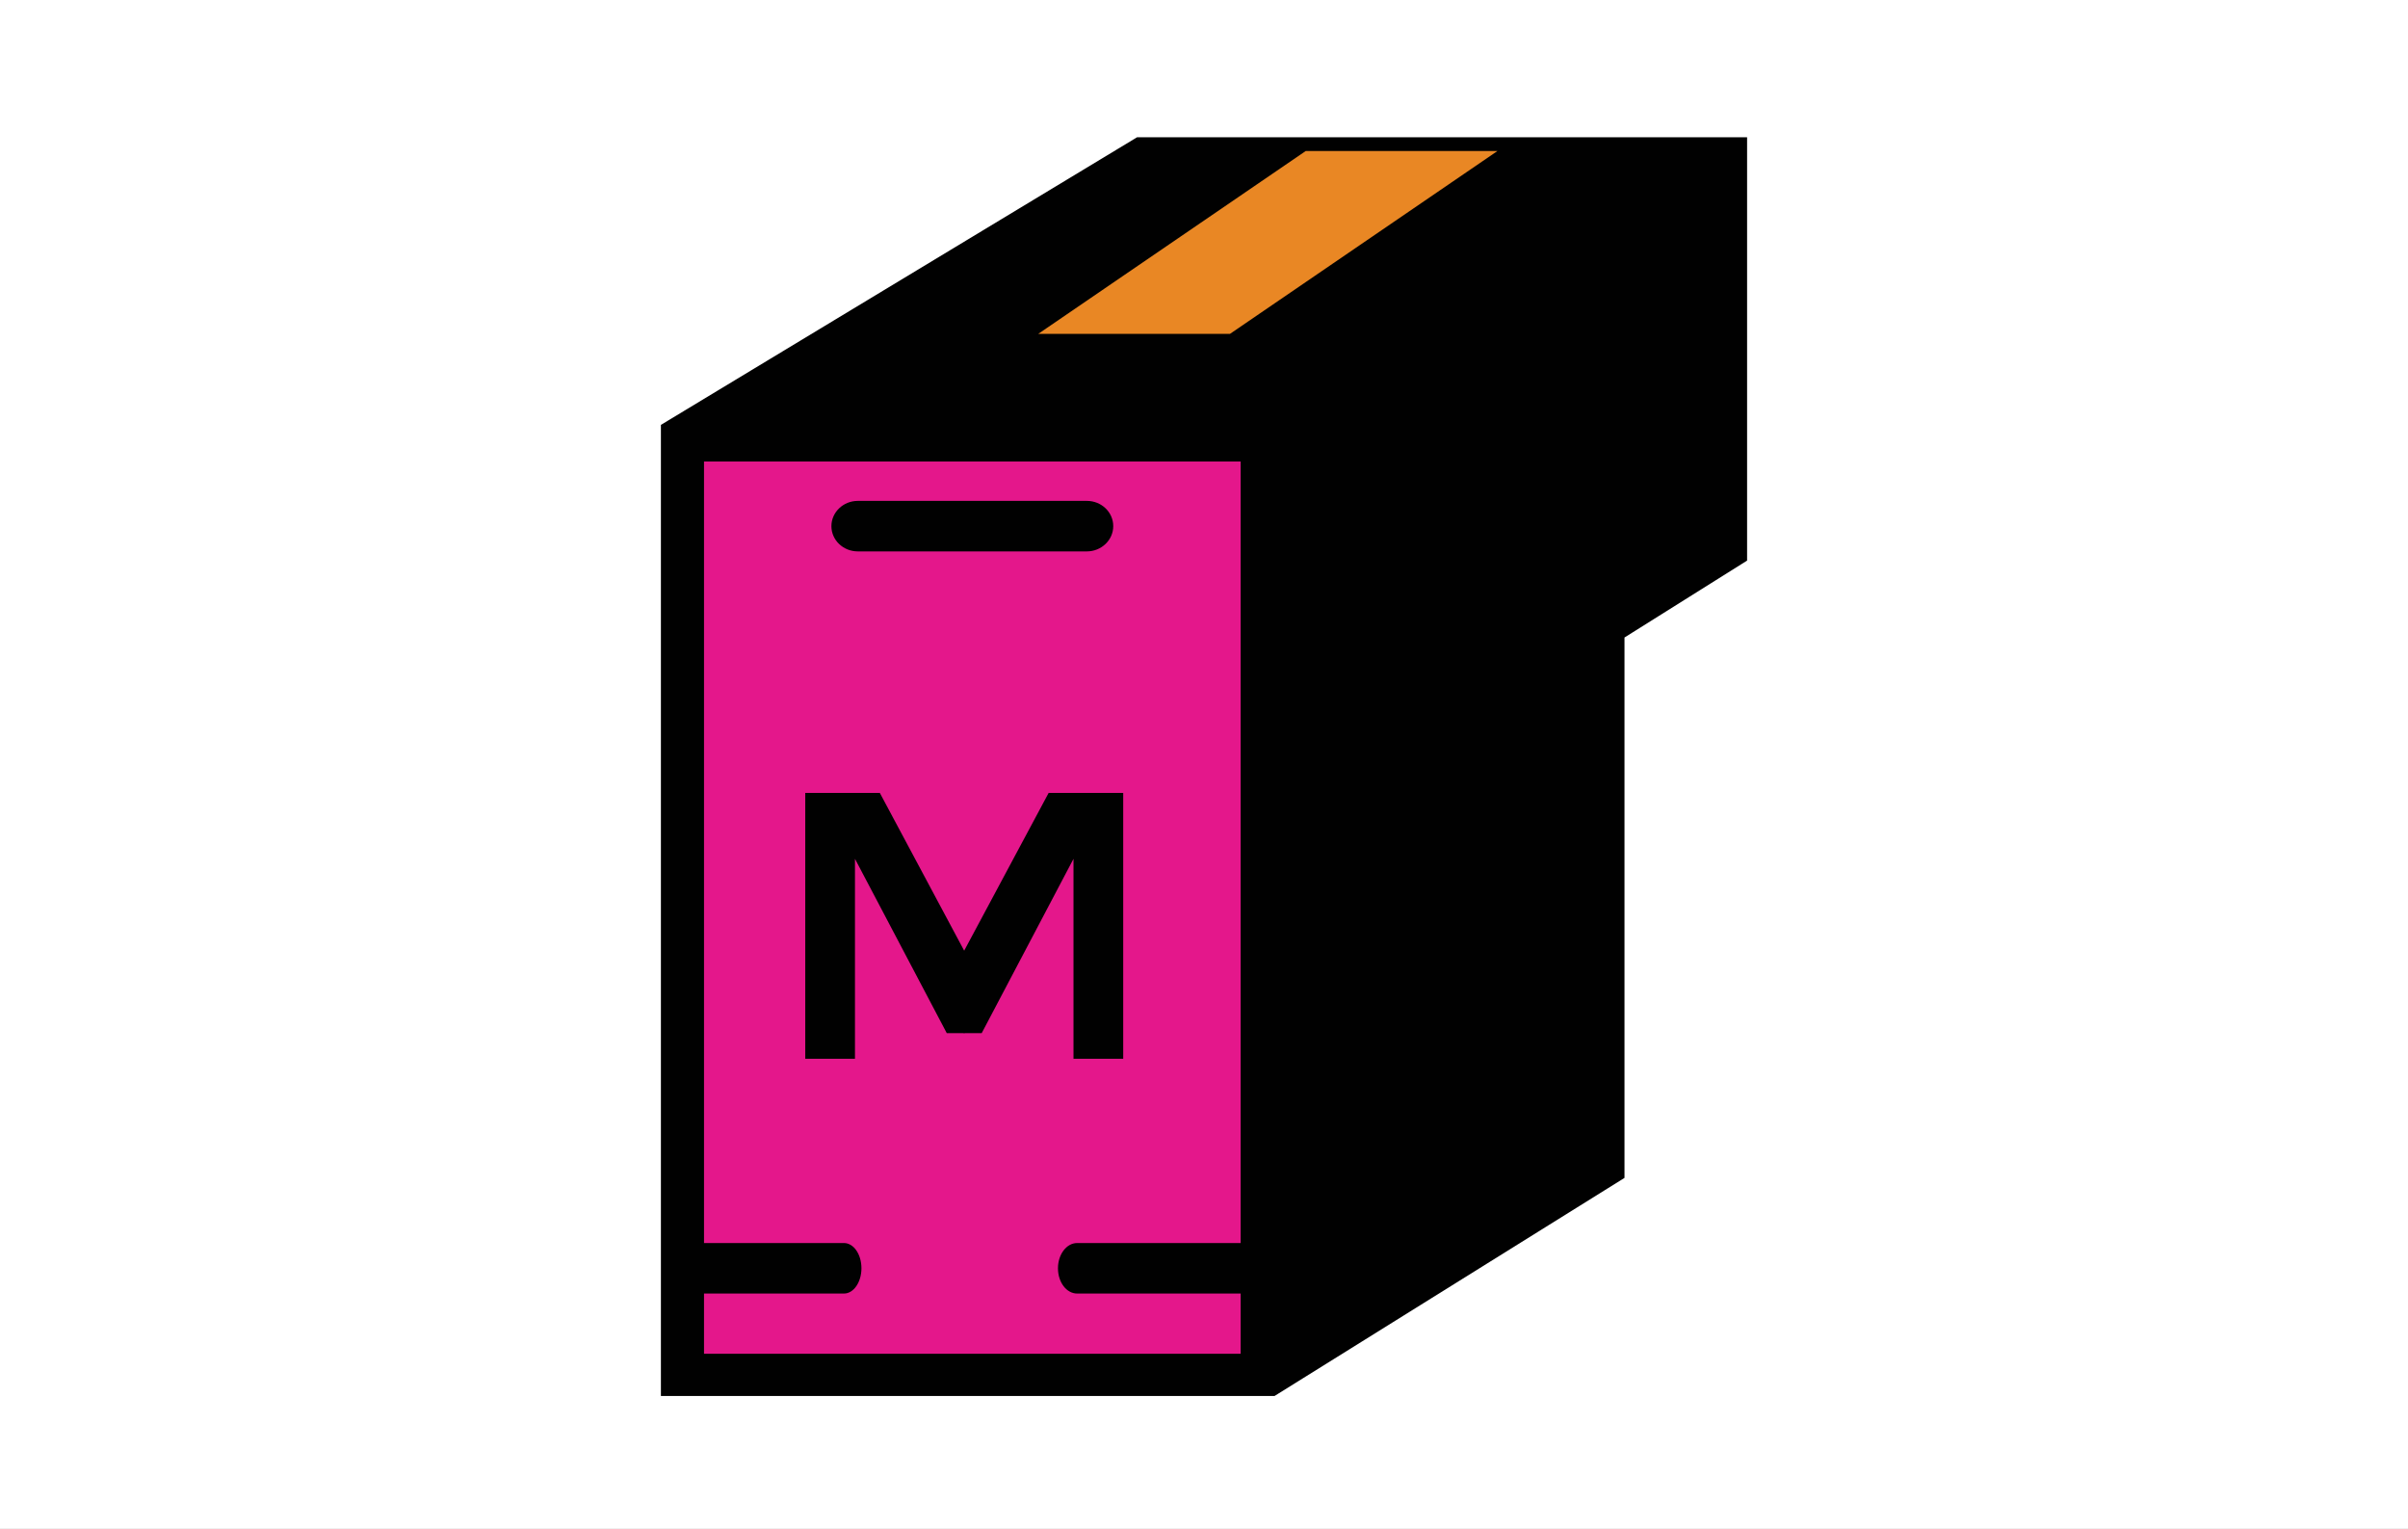
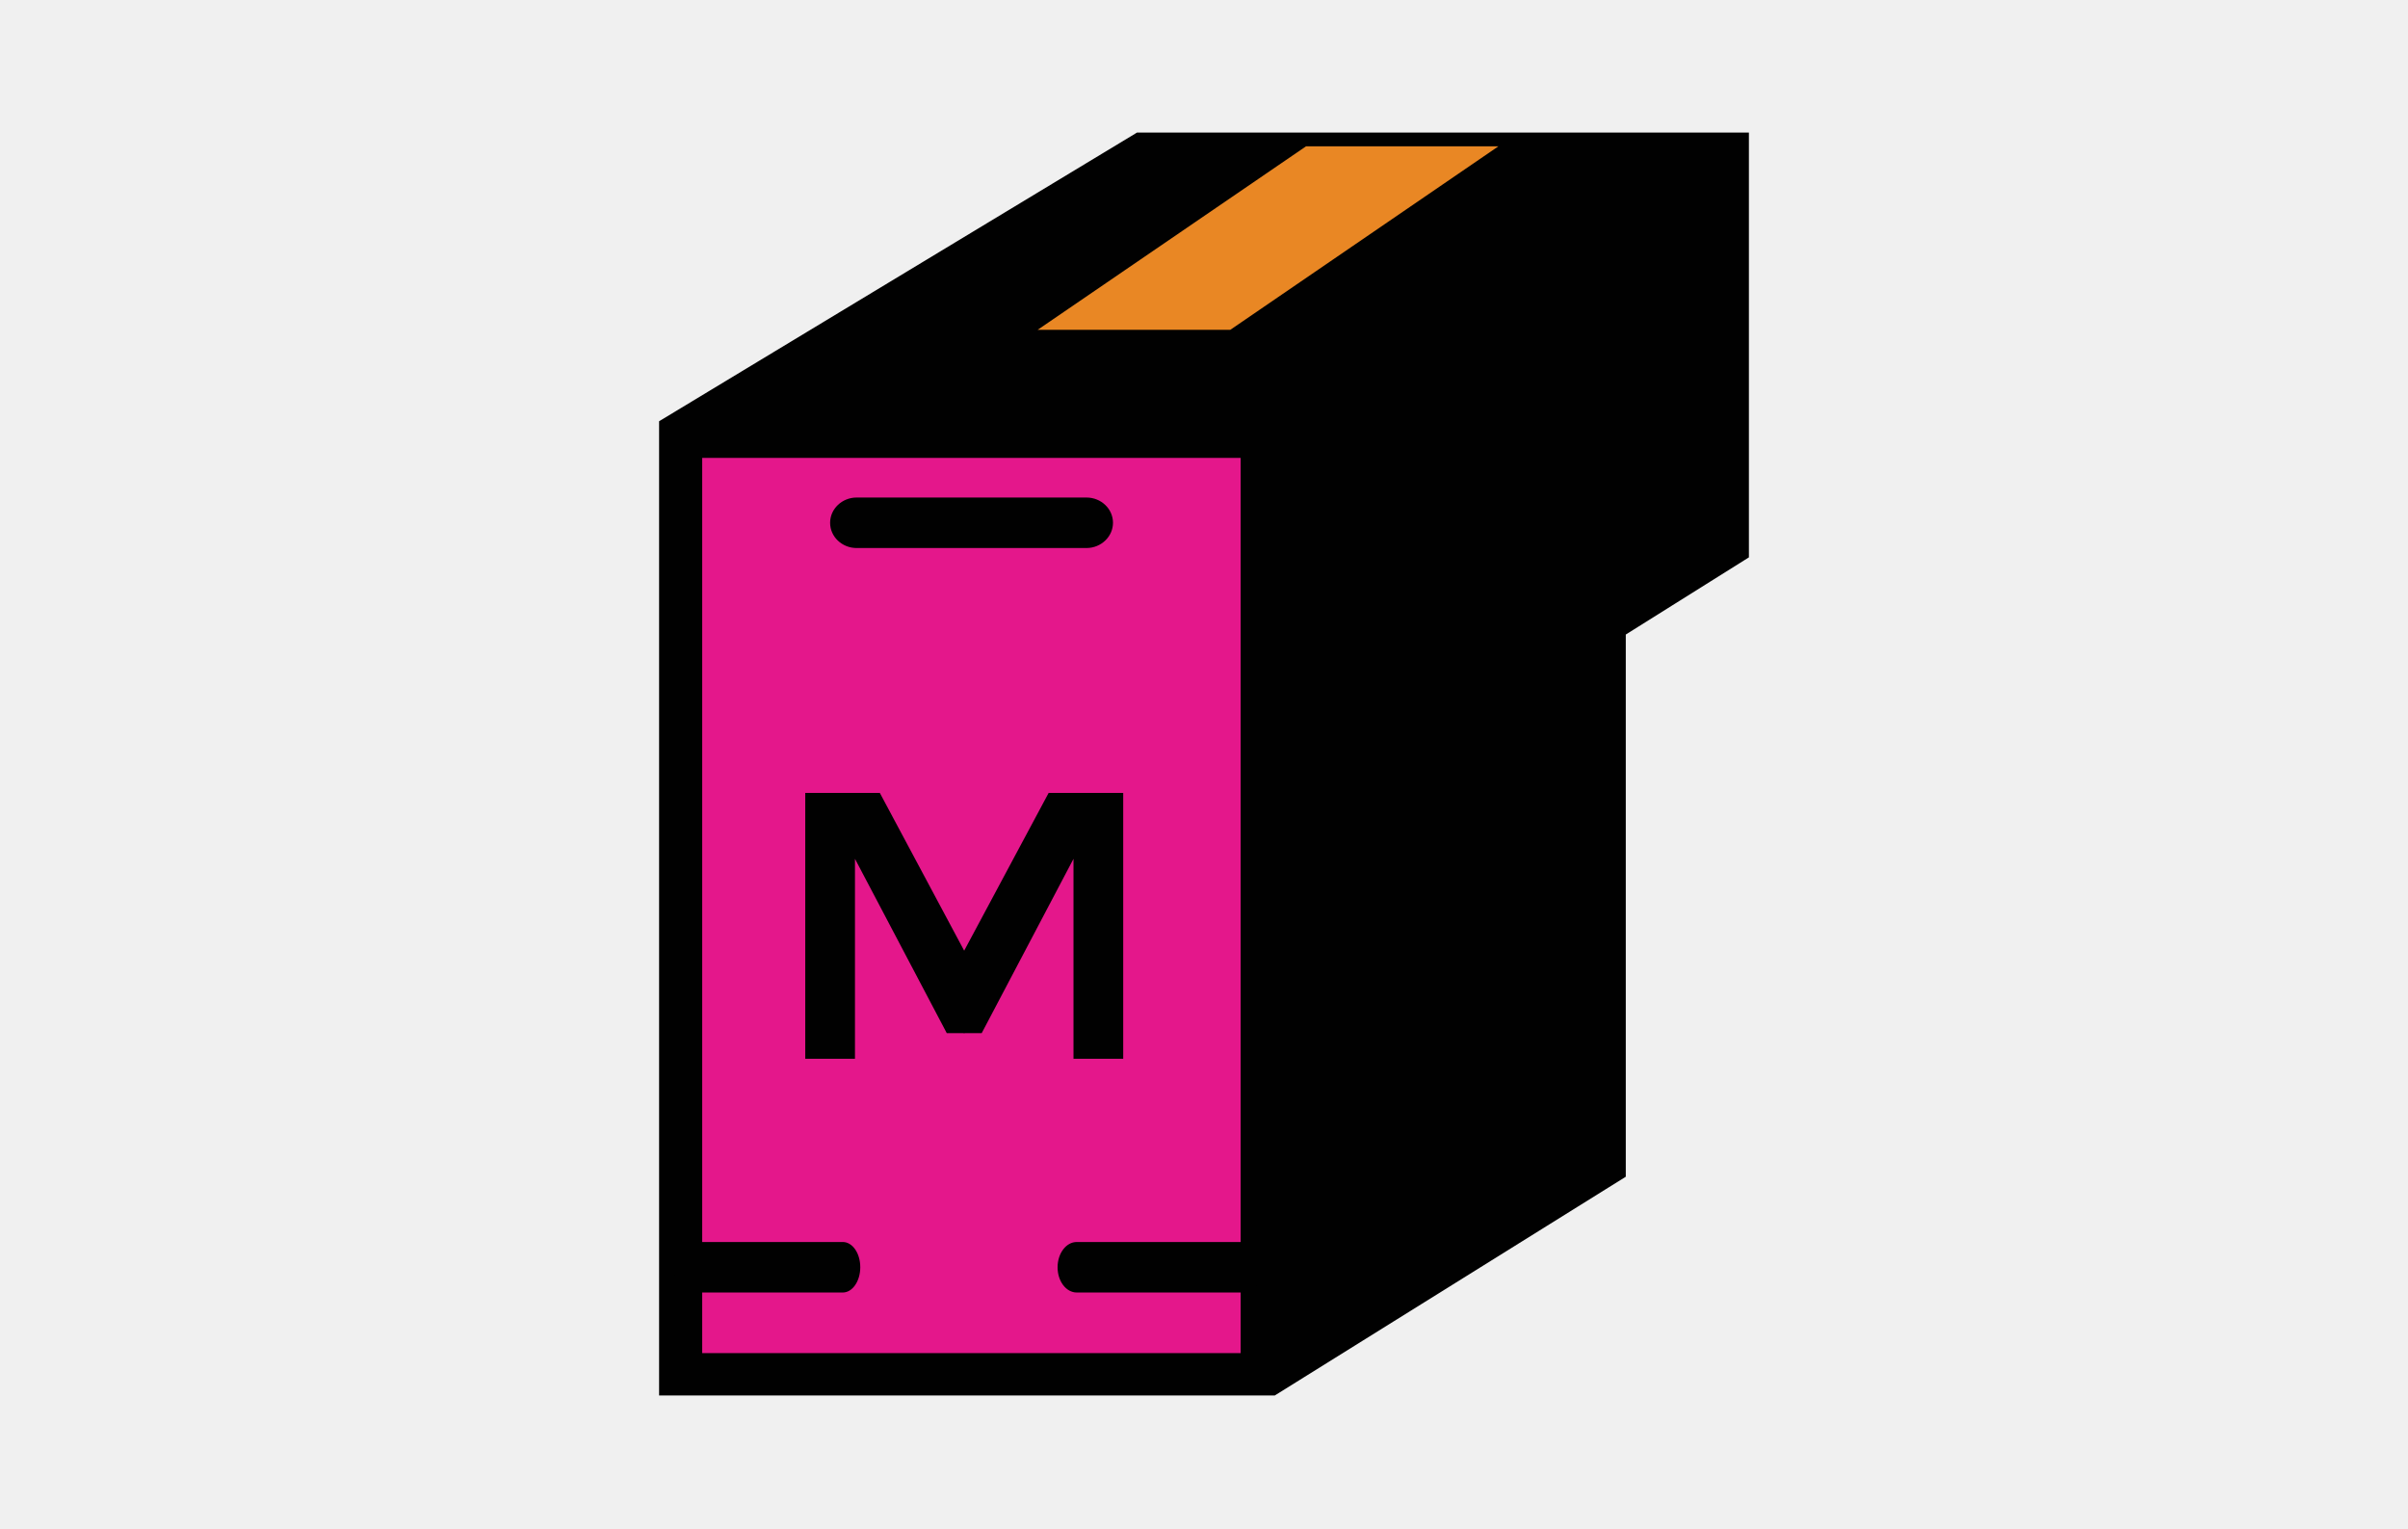
- <svg xmlns="http://www.w3.org/2000/svg" version="1.1" id="Layer_1" x="0px" y="0px" viewBox="0 0 186 118" style="enable-background:new 0 0 186 118;" xml:space="preserve">
-   <style type="text/css">
- 	.st0{fill:#FFFFFF;}
- 	.st1{fill:#010101;}
- 	.st2{fill:#E4178B;}
- 	.st3{fill:#E98724;}
- </style>
-   <rect x="0" class="st0" width="186" height="118" />
-   <g>
-     <g>
-       <polygon class="st1" points="51.05,107.8 98.45,107.8 125.48,90.96 125.48,49.23 134.95,43.29 134.95,10.6 87.83,10.6     51.05,32.81   " />
-       <rect x="54.38" y="35.64" class="st2" width="41.45" height="68.9" />
-       <path class="st1" d="M66.99,38.68h16.96c1.13,0,2.04,0.87,2.04,1.95l0,0c0,1.07-0.91,1.95-2.04,1.95H66.26    c-1.13,0-2.04-0.87-2.04-1.95l0,0c0-1.07,0.91-1.95,2.04-1.95H66.99z" />
-       <g>
-         <polygon class="st1" points="62.2,81.76 66.04,81.76 66.04,66.32 73.13,79.78 74.5,79.78 74.5,73.46 67.96,61.23 62.2,61.23         " />
-         <polygon class="st1" points="86.76,81.76 82.92,81.76 82.92,66.32 75.83,79.78 74.45,79.78 74.45,73.46 81,61.23 86.76,61.23         " />
-       </g>
-       <polygon class="st3" points="80.2,25.78 95.01,25.78 115.67,11.66 100.86,11.66   " />
-     </g>
-     <path class="st1" d="M83.75,95.99h12.3c0.82,0,1.48,0.87,1.48,1.95l0,0c0,1.07-0.66,1.95-1.48,1.95H83.2   c-0.82,0-1.48-0.87-1.48-1.95l0,0c0-1.07,0.66-1.95,1.48-1.95H83.75z" />
-     <path class="st1" d="M54.02,95.99h11.17c0.75,0,1.35,0.87,1.35,1.95l0,0c0,1.07-0.6,1.95-1.35,1.95H53.52   c-0.75,0-1.35-0.87-1.35-1.95l0,0c0-1.07,0.6-1.95,1.35-1.95H54.02z" />
-   </g>
+ <svg xmlns="http://www.w3.org/2000/svg" viewBox="0 0 186 118" style="fill: #010101; background-color: white;">
+   <polygon points="50.91,107.76 98.47,107.76 125.58,90.87 125.58,49 135.09,43.04 135.09,10.24 87.82,10.24 50.91,32.53" />
+   <polygon points="80.15,25.47 95.03,25.47 115.74,11.3 100.88,11.3" style="fill: #E98724;" />
+   <rect x="54.24" y="35.36" width="41.59" height="69.13" style="fill: #E4178B;" />
+   <path d="M66.91,38.42h17.01c1.13,0,2.05,0.87,2.05,1.95l0,0c0,1.07-0.92,1.95-2.05,1.95H66.17 c-1.13,0-2.05-0.87-2.05-1.95l0,0c0-1.07,0.92-1.95,2.05-1.95H66.91z" />
+   <path d="M53.89,95.91H65.1c0.75,0,1.35,0.87,1.35,1.95l0,0c0,1.07-0.6,1.95-1.35,1.95H53.4 c-0.75,0-1.35-0.87-1.35-1.95l0,0c0-1.07,0.6-1.95,1.35-1.95H53.89z" />
+   <path d="M83.71,95.91h12.34c0.82,0,1.48,0.87,1.48,1.95l0,0c0,1.07-0.66,1.95-1.48,1.95H83.17 c-0.82,0-1.48-0.87-1.48-1.95l0,0c0-1.07,0.66-1.95,1.48-1.95H83.71z" />
+   <polygon points="62.2,81.76 66.04,81.76 66.04,66.32 73.13,79.78 74.5,79.78 74.5,73.46 67.96,61.23 62.2,61.23" />
+   <polygon points="86.76,81.76 82.92,81.76 82.92,66.32 75.83,79.78 74.45,79.78 74.45,73.46 81,61.23 86.76,61.23" />
</svg>
